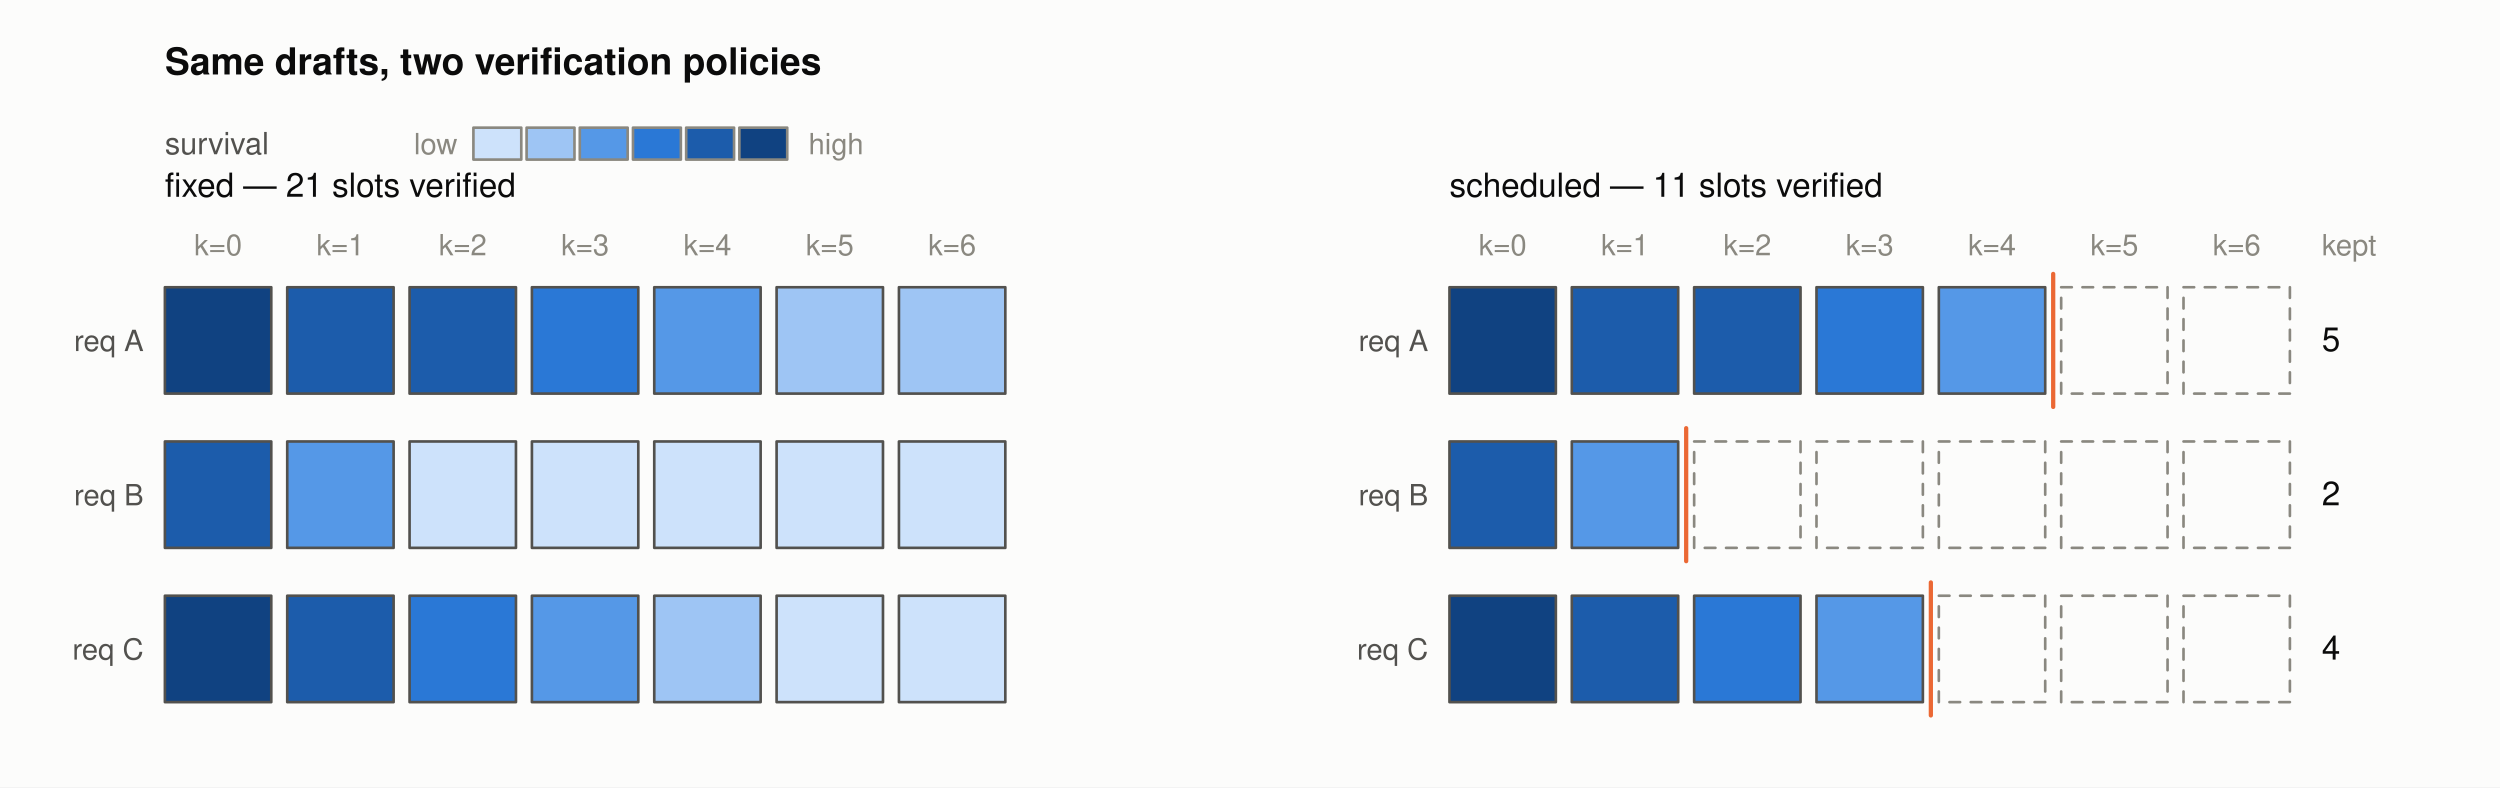
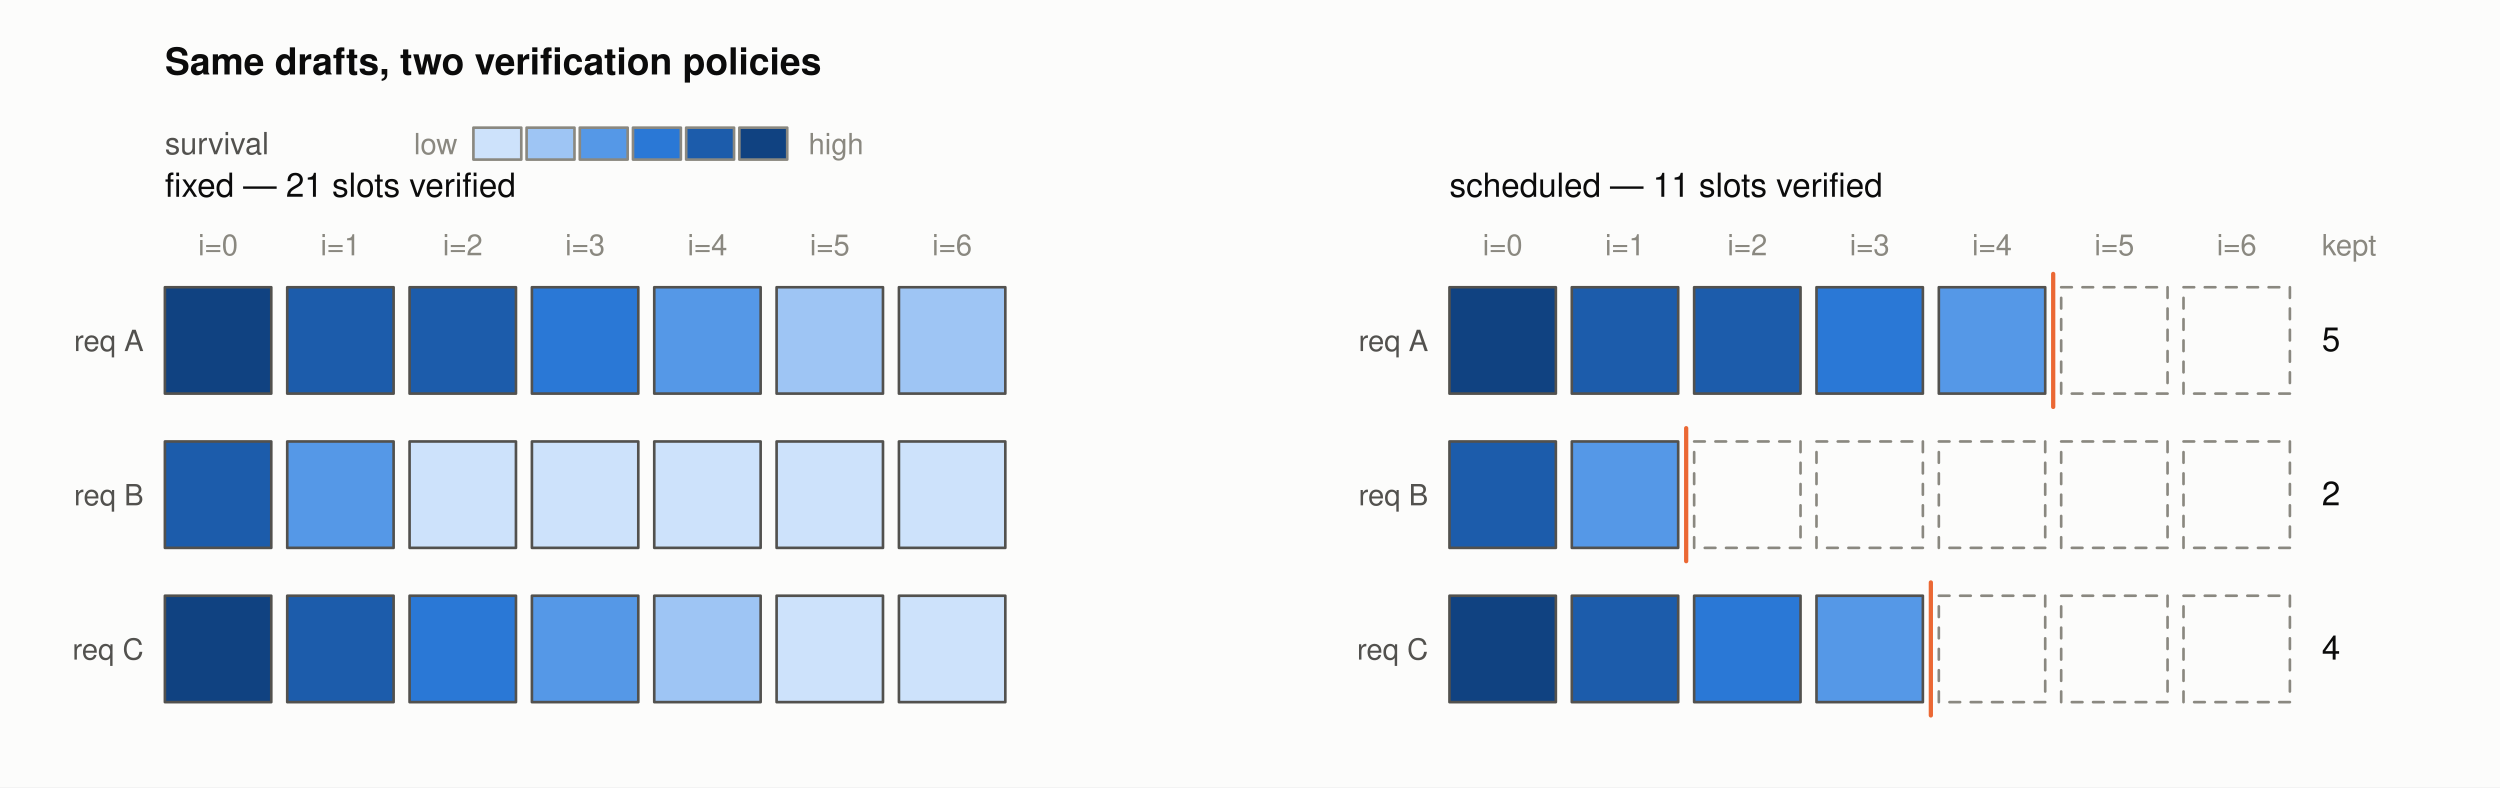
<svg xmlns="http://www.w3.org/2000/svg" viewBox="0 0 940 296" width="940" height="296" role="img" aria-label="Fixed-length verification versus confidence-scheduled trimming" class="fig">
  <style>
    .fig text { font-family: ui-sans-serif, -apple-system, "Segoe UI", Helvetica, Arial, sans-serif; }
    .t-title { font-size: 14px; font-weight: 650; }
    .t-label { font-size: 12.5px; }
    .t-sub   { font-size: 11.5px; }
    .t-tick  { font-size: 11px; }
    .t-mut   { font-size: 11px; }
    .t-val   { font-size: 11px; font-weight: 600; }
    @media (prefers-color-scheme: dark) {
      .st-surface { stroke: #1a1a19; }
      .fl-surface { fill: #1a1a19; }
      .sc-surface { stop-color: #1a1a19; }
      .st-k1 { stroke: #7a3213; }
      .fl-k1 { fill: #7a3213; }
      .sc-k1 { stop-color: #7a3213; }
      .st-k2 { stroke: #9c3c15; }
      .fl-k2 { fill: #9c3c15; }
      .sc-k2 { stop-color: #9c3c15; }
      .st-k3 { stroke: #c9501f; }
      .fl-k3 { fill: #c9501f; }
      .sc-k3 { stop-color: #c9501f; }
      .st-k4 { stroke: #eb6834; }
      .fl-k4 { fill: #eb6834; }
      .sc-k4 { stop-color: #eb6834; }
      .st-k5 { stroke: #f28e60; }
      .fl-k5 { fill: #f28e60; }
      .sc-k5 { stop-color: #f28e60; }
      .st-k6 { stroke: #f7ae8a; }
      .fl-k6 { fill: #f7ae8a; }
      .sc-k6 { stop-color: #f7ae8a; }
      .st-k7 { stroke: #fbcfb7; }
      .fl-k7 { fill: #fbcfb7; }
      .sc-k7 { stop-color: #fbcfb7; }
      .st-ink { stroke: #ffffff; }
      .fl-ink { fill: #ffffff; }
      .sc-ink { stop-color: #ffffff; }
      .st-ink2 { stroke: #c3c2b7; }
      .fl-ink2 { fill: #c3c2b7; }
      .sc-ink2 { stop-color: #c3c2b7; }
      .st-ink3 { stroke: #8a8880; }
      .fl-ink3 { fill: #8a8880; }
      .sc-ink3 { stop-color: #8a8880; }
      .st-grid { stroke: #383835; }
      .fl-grid { fill: #383835; }
      .sc-grid { stop-color: #383835; }
      .st-s1 { stroke: #3987e5; }
      .fl-s1 { fill: #3987e5; }
      .sc-s1 { stop-color: #3987e5; }
      .st-s2 { stroke: #d95926; }
      .fl-s2 { fill: #d95926; }
      .sc-s2 { stop-color: #d95926; }
      .st-s3 { stroke: #199e70; }
      .fl-s3 { fill: #199e70; }
      .sc-s3 { stop-color: #199e70; }
      .st-muted { stroke: #7d7b74; }
      .fl-muted { fill: #7d7b74; }
      .sc-muted { stop-color: #7d7b74; }
      .st-q1 { stroke: #184f95; }
      .fl-q1 { fill: #184f95; }
      .sc-q1 { stop-color: #184f95; }
      .st-q2 { stroke: #1c5cab; }
      .fl-q2 { fill: #1c5cab; }
      .sc-q2 { stop-color: #1c5cab; }
      .st-q3 { stroke: #2a78d6; }
      .fl-q3 { fill: #2a78d6; }
      .sc-q3 { stop-color: #2a78d6; }
      .st-q4 { stroke: #5598e7; }
      .fl-q4 { fill: #5598e7; }
      .sc-q4 { stop-color: #5598e7; }
      .st-q5 { stroke: #9ec5f4; }
      .fl-q5 { fill: #9ec5f4; }
      .sc-q5 { stop-color: #9ec5f4; }
      .st-q6 { stroke: #cde2fb; }
      .fl-q6 { fill: #cde2fb; }
      .sc-q6 { stop-color: #cde2fb; }
    }
  </style>
  <rect x="0" y="0" width="940" height="296" class="fl-surface" fill="#fcfcfb" />
  <g>
    <text x="62" y="28" class="t-title fl-ink" fill="#0b0b0b">Same drafts, two verification policies</text>
    <text x="62" y="58" class="t-sub fl-ink2" fill="#52514e">survival</text>
    <rect x="178" y="48" width="18" height="12" class="st-ink3 fl-q1" fill="#cde2fb" stroke="#8a8880" stroke-width="1" stroke-linecap="round" stroke-linejoin="round" />
    <rect x="198" y="48" width="18" height="12" class="st-ink3 fl-q2" fill="#9ec5f4" stroke="#8a8880" stroke-width="1" stroke-linecap="round" stroke-linejoin="round" />
    <rect x="218" y="48" width="18" height="12" class="st-ink3 fl-q3" fill="#5598e7" stroke="#8a8880" stroke-width="1" stroke-linecap="round" stroke-linejoin="round" />
    <rect x="238" y="48" width="18" height="12" class="st-ink3 fl-q4" fill="#2a78d6" stroke="#8a8880" stroke-width="1" stroke-linecap="round" stroke-linejoin="round" />
    <rect x="258" y="48" width="18" height="12" class="st-ink3 fl-q5" fill="#1c5cab" stroke="#8a8880" stroke-width="1" stroke-linecap="round" stroke-linejoin="round" />
    <rect x="278" y="48" width="18" height="12" class="st-ink3 fl-q6" fill="#104281" stroke="#8a8880" stroke-width="1" stroke-linecap="round" stroke-linejoin="round" />
    <text x="172" y="58" class="t-mut fl-ink3" fill="#8a8880" text-anchor="end">low</text>
    <text x="304" y="58" class="t-mut fl-ink3" fill="#8a8880">high</text>
    <text x="62" y="74" class="t-label fl-ink" fill="#0b0b0b">fixed — 21 slots verified</text>
    <text x="54" y="132" class="t-tick fl-ink2" fill="#52514e" text-anchor="end">req A</text>
    <rect x="62" y="108" width="40" height="40" class="st-ink2 fl-q6" fill="#104281" stroke="#52514e" stroke-width="1" stroke-linecap="round" stroke-linejoin="round" />
-     <text x="82" y="96" class="t-mut fl-ink3" fill="#8a8880" text-anchor="middle">k=0</text>
+     <text x="82" y="96" class="t-mut fl-ink3" fill="#8a8880" text-anchor="middle">i=0</text>
    <rect x="108" y="108" width="40" height="40" class="st-ink2 fl-q5" fill="#1c5cab" stroke="#52514e" stroke-width="1" stroke-linecap="round" stroke-linejoin="round" />
-     <text x="128" y="96" class="t-mut fl-ink3" fill="#8a8880" text-anchor="middle">k=1</text>
+     <text x="128" y="96" class="t-mut fl-ink3" fill="#8a8880" text-anchor="middle">i=1</text>
    <rect x="154" y="108" width="40" height="40" class="st-ink2 fl-q5" fill="#1c5cab" stroke="#52514e" stroke-width="1" stroke-linecap="round" stroke-linejoin="round" />
-     <text x="174" y="96" class="t-mut fl-ink3" fill="#8a8880" text-anchor="middle">k=2</text>
+     <text x="174" y="96" class="t-mut fl-ink3" fill="#8a8880" text-anchor="middle">i=2</text>
    <rect x="200" y="108" width="40" height="40" class="st-ink2 fl-q4" fill="#2a78d6" stroke="#52514e" stroke-width="1" stroke-linecap="round" stroke-linejoin="round" />
-     <text x="220" y="96" class="t-mut fl-ink3" fill="#8a8880" text-anchor="middle">k=3</text>
+     <text x="220" y="96" class="t-mut fl-ink3" fill="#8a8880" text-anchor="middle">i=3</text>
    <rect x="246" y="108" width="40" height="40" class="st-ink2 fl-q3" fill="#5598e7" stroke="#52514e" stroke-width="1" stroke-linecap="round" stroke-linejoin="round" />
-     <text x="266" y="96" class="t-mut fl-ink3" fill="#8a8880" text-anchor="middle">k=4</text>
+     <text x="266" y="96" class="t-mut fl-ink3" fill="#8a8880" text-anchor="middle">i=4</text>
    <rect x="292" y="108" width="40" height="40" class="st-ink2 fl-q2" fill="#9ec5f4" stroke="#52514e" stroke-width="1" stroke-linecap="round" stroke-linejoin="round" />
-     <text x="312" y="96" class="t-mut fl-ink3" fill="#8a8880" text-anchor="middle">k=5</text>
+     <text x="312" y="96" class="t-mut fl-ink3" fill="#8a8880" text-anchor="middle">i=5</text>
    <rect x="338" y="108" width="40" height="40" class="st-ink2 fl-q2" fill="#9ec5f4" stroke="#52514e" stroke-width="1" stroke-linecap="round" stroke-linejoin="round" />
-     <text x="358" y="96" class="t-mut fl-ink3" fill="#8a8880" text-anchor="middle">k=6</text>
+     <text x="358" y="96" class="t-mut fl-ink3" fill="#8a8880" text-anchor="middle">i=6</text>
    <text x="54" y="190" class="t-tick fl-ink2" fill="#52514e" text-anchor="end">req B</text>
    <rect x="62" y="166" width="40" height="40" class="st-ink2 fl-q5" fill="#1c5cab" stroke="#52514e" stroke-width="1" stroke-linecap="round" stroke-linejoin="round" />
    <rect x="108" y="166" width="40" height="40" class="st-ink2 fl-q3" fill="#5598e7" stroke="#52514e" stroke-width="1" stroke-linecap="round" stroke-linejoin="round" />
    <rect x="154" y="166" width="40" height="40" class="st-ink2 fl-q1" fill="#cde2fb" stroke="#52514e" stroke-width="1" stroke-linecap="round" stroke-linejoin="round" />
    <rect x="200" y="166" width="40" height="40" class="st-ink2 fl-q1" fill="#cde2fb" stroke="#52514e" stroke-width="1" stroke-linecap="round" stroke-linejoin="round" />
    <rect x="246" y="166" width="40" height="40" class="st-ink2 fl-q1" fill="#cde2fb" stroke="#52514e" stroke-width="1" stroke-linecap="round" stroke-linejoin="round" />
    <rect x="292" y="166" width="40" height="40" class="st-ink2 fl-q1" fill="#cde2fb" stroke="#52514e" stroke-width="1" stroke-linecap="round" stroke-linejoin="round" />
    <rect x="338" y="166" width="40" height="40" class="st-ink2 fl-q1" fill="#cde2fb" stroke="#52514e" stroke-width="1" stroke-linecap="round" stroke-linejoin="round" />
    <text x="54" y="248" class="t-tick fl-ink2" fill="#52514e" text-anchor="end">req C</text>
    <rect x="62" y="224" width="40" height="40" class="st-ink2 fl-q6" fill="#104281" stroke="#52514e" stroke-width="1" stroke-linecap="round" stroke-linejoin="round" />
    <rect x="108" y="224" width="40" height="40" class="st-ink2 fl-q5" fill="#1c5cab" stroke="#52514e" stroke-width="1" stroke-linecap="round" stroke-linejoin="round" />
    <rect x="154" y="224" width="40" height="40" class="st-ink2 fl-q4" fill="#2a78d6" stroke="#52514e" stroke-width="1" stroke-linecap="round" stroke-linejoin="round" />
    <rect x="200" y="224" width="40" height="40" class="st-ink2 fl-q3" fill="#5598e7" stroke="#52514e" stroke-width="1" stroke-linecap="round" stroke-linejoin="round" />
    <rect x="246" y="224" width="40" height="40" class="st-ink2 fl-q2" fill="#9ec5f4" stroke="#52514e" stroke-width="1" stroke-linecap="round" stroke-linejoin="round" />
    <rect x="292" y="224" width="40" height="40" class="st-ink2 fl-q1" fill="#cde2fb" stroke="#52514e" stroke-width="1" stroke-linecap="round" stroke-linejoin="round" />
    <rect x="338" y="224" width="40" height="40" class="st-ink2 fl-q1" fill="#cde2fb" stroke="#52514e" stroke-width="1" stroke-linecap="round" stroke-linejoin="round" />
    <text x="545" y="74" class="t-label fl-ink" fill="#0b0b0b">scheduled — 11 slots verified</text>
    <text x="537" y="132" class="t-tick fl-ink2" fill="#52514e" text-anchor="end">req A</text>
    <rect x="545" y="108" width="40" height="40" class="st-ink2 fl-q6" fill="#104281" stroke="#52514e" stroke-width="1" stroke-linecap="round" stroke-linejoin="round" />
-     <text x="565" y="96" class="t-mut fl-ink3" fill="#8a8880" text-anchor="middle">k=0</text>
+     <text x="565" y="96" class="t-mut fl-ink3" fill="#8a8880" text-anchor="middle">i=0</text>
    <rect x="591" y="108" width="40" height="40" class="st-ink2 fl-q5" fill="#1c5cab" stroke="#52514e" stroke-width="1" stroke-linecap="round" stroke-linejoin="round" />
-     <text x="611" y="96" class="t-mut fl-ink3" fill="#8a8880" text-anchor="middle">k=1</text>
+     <text x="611" y="96" class="t-mut fl-ink3" fill="#8a8880" text-anchor="middle">i=1</text>
    <rect x="637" y="108" width="40" height="40" class="st-ink2 fl-q5" fill="#1c5cab" stroke="#52514e" stroke-width="1" stroke-linecap="round" stroke-linejoin="round" />
-     <text x="657" y="96" class="t-mut fl-ink3" fill="#8a8880" text-anchor="middle">k=2</text>
+     <text x="657" y="96" class="t-mut fl-ink3" fill="#8a8880" text-anchor="middle">i=2</text>
    <rect x="683" y="108" width="40" height="40" class="st-ink2 fl-q4" fill="#2a78d6" stroke="#52514e" stroke-width="1" stroke-linecap="round" stroke-linejoin="round" />
-     <text x="703" y="96" class="t-mut fl-ink3" fill="#8a8880" text-anchor="middle">k=3</text>
+     <text x="703" y="96" class="t-mut fl-ink3" fill="#8a8880" text-anchor="middle">i=3</text>
    <rect x="729" y="108" width="40" height="40" class="st-ink2 fl-q3" fill="#5598e7" stroke="#52514e" stroke-width="1" stroke-linecap="round" stroke-linejoin="round" />
-     <text x="749" y="96" class="t-mut fl-ink3" fill="#8a8880" text-anchor="middle">k=4</text>
+     <text x="749" y="96" class="t-mut fl-ink3" fill="#8a8880" text-anchor="middle">i=4</text>
    <rect x="775" y="108" width="40" height="40" class="st-ink3" fill="none" stroke="#8a8880" stroke-width="1" stroke-linecap="round" stroke-linejoin="round" stroke-dasharray="4 4" />
-     <text x="795" y="96" class="t-mut fl-ink3" fill="#8a8880" text-anchor="middle">k=5</text>
+     <text x="795" y="96" class="t-mut fl-ink3" fill="#8a8880" text-anchor="middle">i=5</text>
    <rect x="821" y="108" width="40" height="40" class="st-ink3" fill="none" stroke="#8a8880" stroke-width="1" stroke-linecap="round" stroke-linejoin="round" stroke-dasharray="4 4" />
-     <text x="841" y="96" class="t-mut fl-ink3" fill="#8a8880" text-anchor="middle">k=6</text>
+     <text x="841" y="96" class="t-mut fl-ink3" fill="#8a8880" text-anchor="middle">i=6</text>
    <line x1="772" y1="103" x2="772" y2="153" class="st-s2" fill="none" stroke="#eb6834" stroke-width="1.6" stroke-linecap="round" stroke-linejoin="round" />
    <text x="873" y="132" class="t-label fl-ink" fill="#0b0b0b">5</text>
    <text x="537" y="190" class="t-tick fl-ink2" fill="#52514e" text-anchor="end">req B</text>
    <rect x="545" y="166" width="40" height="40" class="st-ink2 fl-q5" fill="#1c5cab" stroke="#52514e" stroke-width="1" stroke-linecap="round" stroke-linejoin="round" />
    <rect x="591" y="166" width="40" height="40" class="st-ink2 fl-q3" fill="#5598e7" stroke="#52514e" stroke-width="1" stroke-linecap="round" stroke-linejoin="round" />
    <rect x="637" y="166" width="40" height="40" class="st-ink3" fill="none" stroke="#8a8880" stroke-width="1" stroke-linecap="round" stroke-linejoin="round" stroke-dasharray="4 4" />
    <rect x="683" y="166" width="40" height="40" class="st-ink3" fill="none" stroke="#8a8880" stroke-width="1" stroke-linecap="round" stroke-linejoin="round" stroke-dasharray="4 4" />
    <rect x="729" y="166" width="40" height="40" class="st-ink3" fill="none" stroke="#8a8880" stroke-width="1" stroke-linecap="round" stroke-linejoin="round" stroke-dasharray="4 4" />
    <rect x="775" y="166" width="40" height="40" class="st-ink3" fill="none" stroke="#8a8880" stroke-width="1" stroke-linecap="round" stroke-linejoin="round" stroke-dasharray="4 4" />
    <rect x="821" y="166" width="40" height="40" class="st-ink3" fill="none" stroke="#8a8880" stroke-width="1" stroke-linecap="round" stroke-linejoin="round" stroke-dasharray="4 4" />
    <line x1="634" y1="161" x2="634" y2="211" class="st-s2" fill="none" stroke="#eb6834" stroke-width="1.6" stroke-linecap="round" stroke-linejoin="round" />
    <text x="873" y="190" class="t-label fl-ink" fill="#0b0b0b">2</text>
    <text x="537" y="248" class="t-tick fl-ink2" fill="#52514e" text-anchor="end">req C</text>
    <rect x="545" y="224" width="40" height="40" class="st-ink2 fl-q6" fill="#104281" stroke="#52514e" stroke-width="1" stroke-linecap="round" stroke-linejoin="round" />
    <rect x="591" y="224" width="40" height="40" class="st-ink2 fl-q5" fill="#1c5cab" stroke="#52514e" stroke-width="1" stroke-linecap="round" stroke-linejoin="round" />
    <rect x="637" y="224" width="40" height="40" class="st-ink2 fl-q4" fill="#2a78d6" stroke="#52514e" stroke-width="1" stroke-linecap="round" stroke-linejoin="round" />
    <rect x="683" y="224" width="40" height="40" class="st-ink2 fl-q3" fill="#5598e7" stroke="#52514e" stroke-width="1" stroke-linecap="round" stroke-linejoin="round" />
    <rect x="729" y="224" width="40" height="40" class="st-ink3" fill="none" stroke="#8a8880" stroke-width="1" stroke-linecap="round" stroke-linejoin="round" stroke-dasharray="4 4" />
    <rect x="775" y="224" width="40" height="40" class="st-ink3" fill="none" stroke="#8a8880" stroke-width="1" stroke-linecap="round" stroke-linejoin="round" stroke-dasharray="4 4" />
    <rect x="821" y="224" width="40" height="40" class="st-ink3" fill="none" stroke="#8a8880" stroke-width="1" stroke-linecap="round" stroke-linejoin="round" stroke-dasharray="4 4" />
    <line x1="726" y1="219" x2="726" y2="269" class="st-s2" fill="none" stroke="#eb6834" stroke-width="1.6" stroke-linecap="round" stroke-linejoin="round" />
    <text x="873" y="248" class="t-label fl-ink" fill="#0b0b0b">4</text>
    <text x="873" y="96" class="t-mut fl-ink3" fill="#8a8880">kept</text>
  </g>
</svg>
